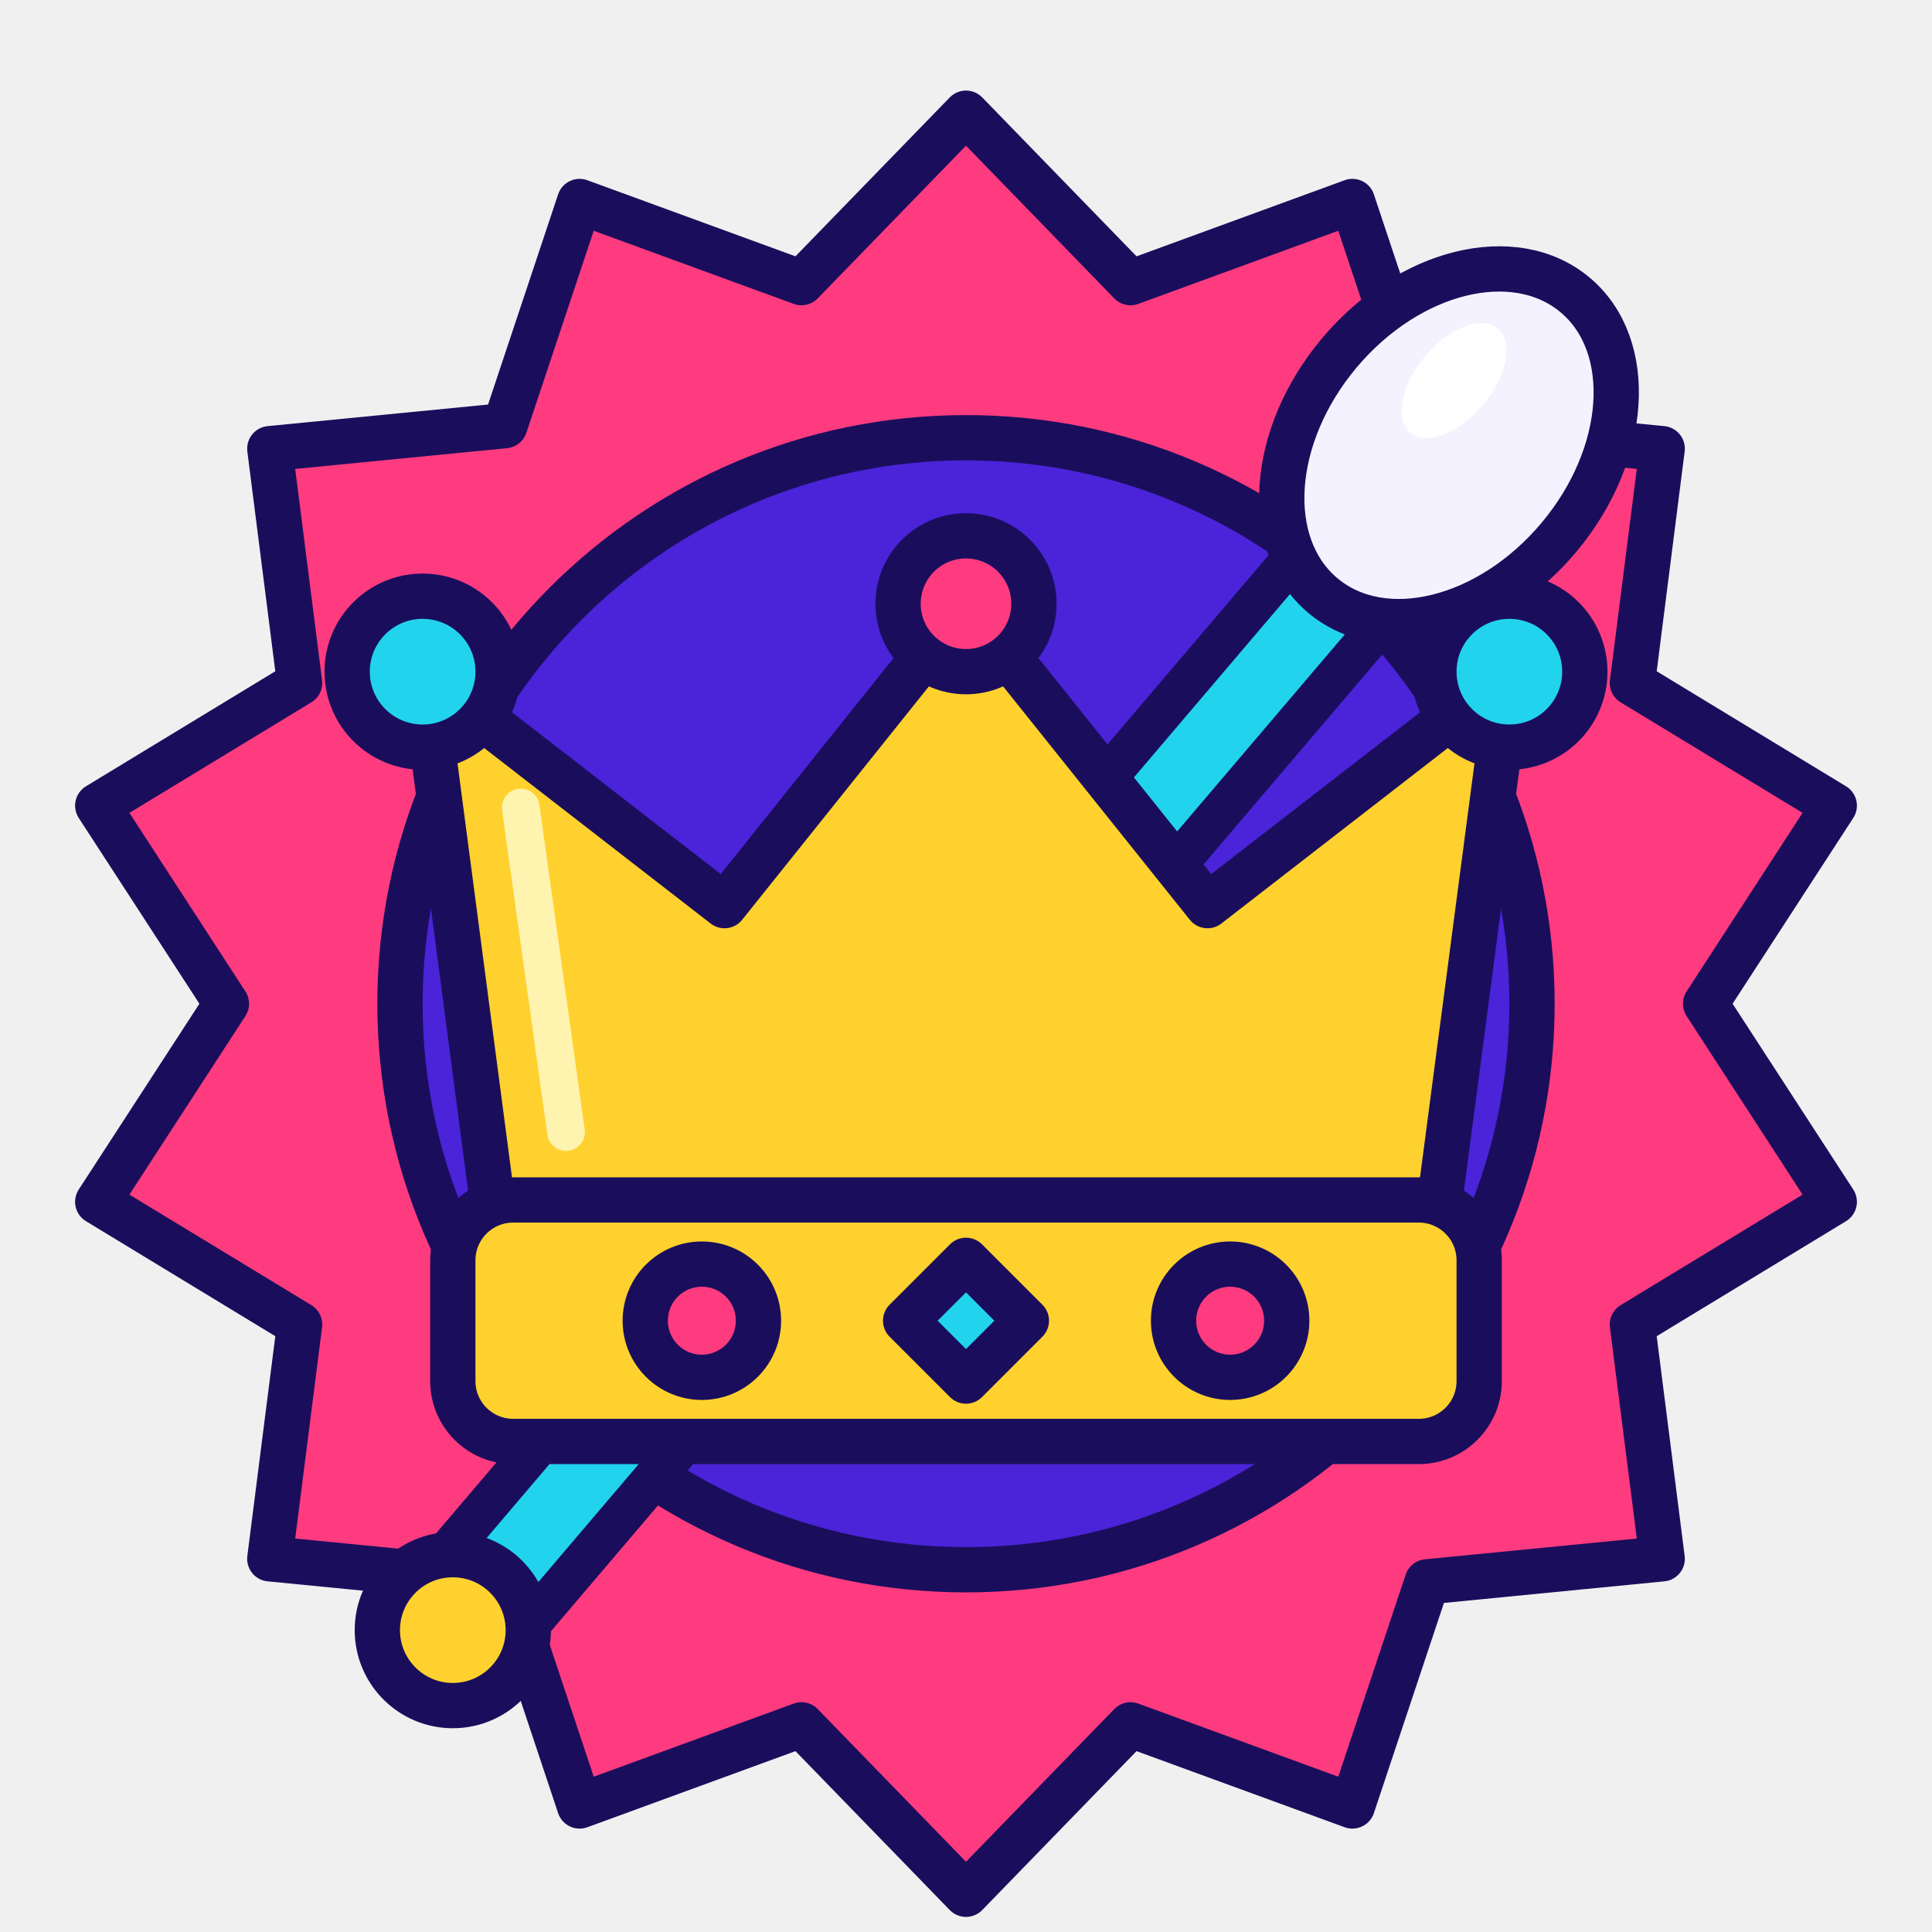
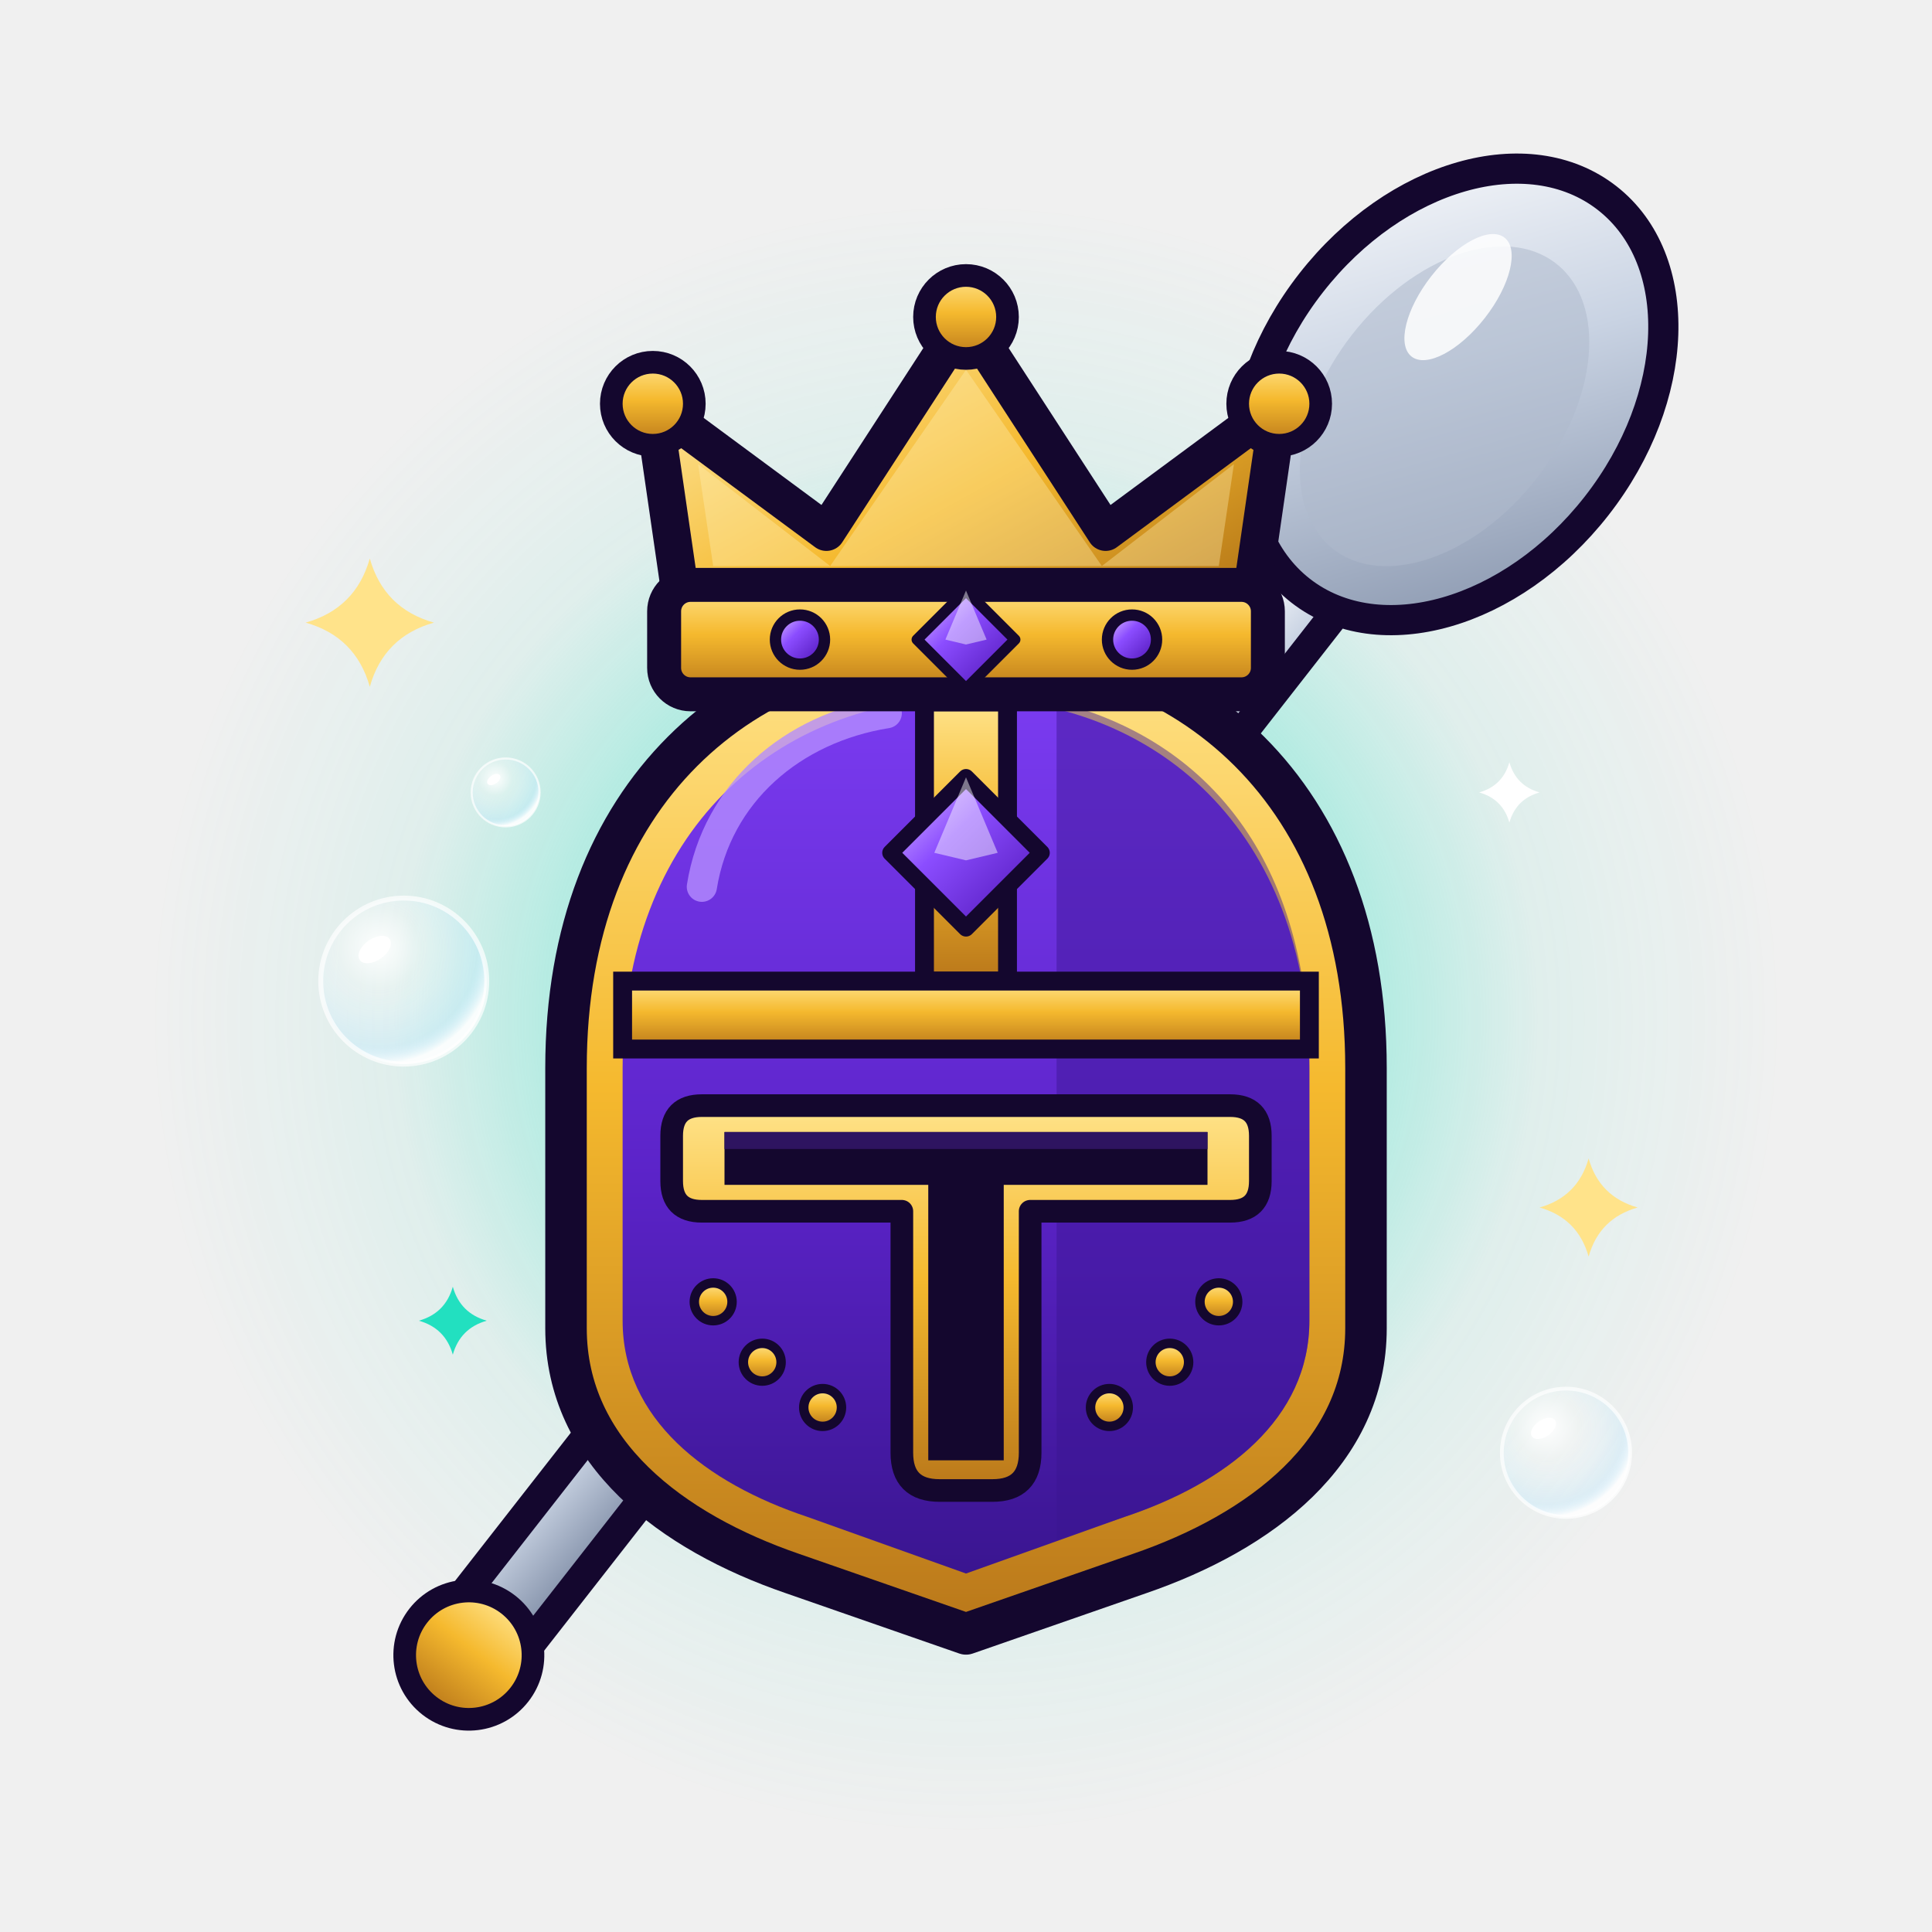
- <svg xmlns="http://www.w3.org/2000/svg" viewBox="0 0 512 512">
-   <g stroke="#1A0E5C" stroke-width="12" stroke-linejoin="round" stroke-linecap="round">
-     <path d="M256.0,30.0 L299.6,74.9 L358.4,53.4 L378.2,112.8 L440.5,118.9 L432.6,181.0 L486.1,213.5 L452.0,266.0 L486.1,318.5 L432.6,351.0 L440.5,413.1 L378.2,419.2 L358.4,478.6 L299.6,457.1 L256.0,502.0 L212.4,457.1 L153.6,478.6 L133.8,419.2 L71.5,413.1 L79.4,351.0 L25.9,318.5 L60.0,266.0 L25.9,213.5 L79.4,181.0 L71.5,118.9 L133.8,112.8 L153.6,53.4 L212.4,74.9 Z" fill="#FF3B7F" />
-     <circle cx="256" cy="266" r="150" fill="#4B23D9" />
-     <path d="M120 432 L360 150" fill="none" stroke-width="40" />
-     <path d="M120 432 L360 150" fill="none" stroke="#22D3EE" stroke-width="18" />
-     <circle cx="120" cy="432" r="20" fill="#FFD12E" />
-     <g transform="rotate(40 384 118)">
-       <ellipse cx="384" cy="118" rx="38" ry="52" fill="#F5F2FF" />
-       <ellipse cx="374" cy="104" rx="10" ry="18" fill="#fff" stroke="none" />
-     </g>
-     <path d="M132 330 L112 178 L192 240 L256 160 L320 240 L400 178 L380 330 Z" fill="#FFD12E" />
-     <path d="M150 300 L138 214" fill="none" stroke="#FFF3B0" stroke-width="10" />
-     <rect x="120" y="318" width="272" height="64" rx="16" fill="#FFD12E" />
-     <circle cx="112" cy="178" r="20" fill="#22D3EE" />
-     <circle cx="400" cy="178" r="20" fill="#22D3EE" />
-     <circle cx="256" cy="160" r="18" fill="#FF3B7F" />
-     <circle cx="186" cy="350" r="15" fill="#FF3B7F" />
-     <path d="M256 334 L272 350 L256 366 L240 350 Z" fill="#22D3EE" />
-     <circle cx="326" cy="350" r="15" fill="#FF3B7F" />
+ <svg xmlns="http://www.w3.org/2000/svg" viewBox="0 0 1024 1024">
+   <defs>
+     <linearGradient id="gold" x1="0" y1="0" x2="0" y2="1">
+       <stop offset="0" stop-color="#FFE38A" />
+       <stop offset=".45" stop-color="#F5B92E" />
+       <stop offset="1" stop-color="#B9771A" />
+     </linearGradient>
+     <linearGradient id="goldh" x1="0" y1="0" x2="1" y2="1">
+       <stop offset="0" stop-color="#FFF1B8" />
+       <stop offset=".5" stop-color="#F5B92E" />
+       <stop offset="1" stop-color="#9E5F10" />
+     </linearGradient>
+     <linearGradient id="pur" x1="0" y1="0" x2="0" y2="1">
+       <stop offset="0" stop-color="#7A3BF0" />
+       <stop offset=".55" stop-color="#5B23C8" />
+       <stop offset="1" stop-color="#3A1590" />
+     </linearGradient>
+     <linearGradient id="purp" x1="0" y1="0" x2="0" y2="1">
+       <stop offset="0" stop-color="#4C1CA8" />
+       <stop offset="1" stop-color="#25095E" />
+     </linearGradient>
+     <linearGradient id="gem" x1="0" y1="0" x2="1" y2="1">
+       <stop offset="0" stop-color="#E2C6FF" />
+       <stop offset=".4" stop-color="#8B4DFF" />
+       <stop offset="1" stop-color="#4A10B0" />
+     </linearGradient>
+     <linearGradient id="silv" x1="0" y1="0" x2="1" y2="1">
+       <stop offset="0" stop-color="#FFFFFF" />
+       <stop offset=".45" stop-color="#C9D3E3" />
+       <stop offset="1" stop-color="#7C8AA3" />
+     </linearGradient>
+     <linearGradient id="tealg" x1="0" y1="0" x2="0" y2="1">
+       <stop offset="0" stop-color="#8CFFE9" />
+       <stop offset="1" stop-color="#0FAF97" />
+     </linearGradient>
+     <radialGradient id="glow" cx=".5" cy=".5" r=".5">
+       <stop offset="0" stop-color="#22E0C0" stop-opacity=".95" />
+       <stop offset=".42" stop-color="#22E0C0" stop-opacity=".38" />
+       <stop offset=".7" stop-color="#22E0C0" stop-opacity=".08" />
+       <stop offset="1" stop-color="#22E0C0" stop-opacity="0" />
+     </radialGradient>
+     <radialGradient id="bub" cx=".35" cy=".3" r=".7">
+       <stop offset="0" stop-color="#fff" stop-opacity=".95" />
+       <stop offset=".35" stop-color="#fff" stop-opacity=".25" />
+       <stop offset=".85" stop-color="#BFE9FF" stop-opacity=".35" />
+       <stop offset="1" stop-color="#fff" stop-opacity=".9" />
+     </radialGradient>
+   </defs>
+   <circle cx="512" cy="540" r="440" fill="url(#glow)" />
+   <g transform="rotate(38 512 540)">
+     <rect x="490" y="210" width="44" height="760" rx="22" fill="url(#silv)" stroke="#14072E" stroke-width="16" />
+     <rect x="474" y="770" width="76" height="40" rx="14" fill="url(#gold)" stroke="#14072E" stroke-width="12" />
+     <circle cx="512" cy="968" r="34" fill="url(#gold)" stroke="#14072E" stroke-width="12" />
+     <ellipse cx="512" cy="120" rx="96" ry="132" fill="url(#silv)" stroke="#14072E" stroke-width="16" />
+     <ellipse cx="512" cy="128" rx="62" ry="96" fill="#AEB9CC" opacity=".55" />
+     <ellipse cx="482" cy="78" rx="18" ry="40" fill="#fff" opacity=".85" />
  </g>
+   <path d="M300 566C300 420 394 340 512 340C630 340 724 420 724 566L724 704C724 770 668 812 604 834L512 866L420 834C356 812 300 770 300 704Z" fill="url(#gold)" stroke="#14072E" stroke-width="22" stroke-linejoin="round" />
+   <path d="M330 566C330 440 412 370 512 370C612 370 694 440 694 566L694 700C694 752 650 786 596 804L512 834L428 804C374 786 330 752 330 700Z" fill="url(#pur)" />
+   <path d="M560 372C640 392 694 456 694 566L694 700C694 752 650 786 596 804L560 816Z" fill="#3A1590" opacity=".45" />
+   <path d="M372 470C380 420 420 386 470 378" fill="none" stroke="#B48CFF" stroke-width="16" stroke-linecap="round" opacity=".8" />
+   <path d="M490 372H534V520H490Z" fill="url(#gold)" stroke="#14072E" stroke-width="10" />
+   <path d="M330 520H694V556H330Z" fill="url(#gold)" stroke="#14072E" stroke-width="10" />
+   <path d="M372 586H652Q668 586 668 602V626Q668 642 652 642H546V770Q546 790 526 790H498Q478 790 478 770V642H372Q356 642 356 626V602Q356 586 372 586Z" fill="url(#gold)" stroke="#14072E" stroke-width="12" stroke-linejoin="round" />
+   <path d="M384 600H640V628H532V774H492V628H384Z" fill="#14072E" />
+   <path d="M384 600H640V609H384Z" fill="#2E1460" />
+   <circle cx="378" cy="690" r="10" fill="url(#gold)" stroke="#14072E" stroke-width="5" />
+   <circle cx="404" cy="722" r="10" fill="url(#gold)" stroke="#14072E" stroke-width="5" />
+   <circle cx="436" cy="746" r="10" fill="url(#gold)" stroke="#14072E" stroke-width="5" />
+   <circle cx="646" cy="690" r="10" fill="url(#gold)" stroke="#14072E" stroke-width="5" />
+   <circle cx="620" cy="722" r="10" fill="url(#gold)" stroke="#14072E" stroke-width="5" />
+   <circle cx="588" cy="746" r="10" fill="url(#gold)" stroke="#14072E" stroke-width="5" />
+   <path d="M512 412L552 452L512 492L472 452Z" fill="url(#gem)" stroke="#14072E" stroke-width="8.8" stroke-linejoin="round" />
+   <path d="M512 412L528.8 452L512 456.0L495.2 452Z" fill="#fff" opacity=".45" />
+   <path d="M366 352L346 214L438 282L512 168L586 282L678 214L658 352Z" fill="url(#goldh)" stroke="#14072E" stroke-width="20" stroke-linejoin="round" />
+   <path d="M378 300L370 246L440 300L512 196L584 300L654 246L646 300Z" fill="#FFF1B8" opacity=".35" />
+   <rect x="352" y="310" width="320" height="58" rx="14" fill="url(#gold)" stroke="#14072E" stroke-width="18" />
+   <circle cx="346" cy="214" r="22" fill="url(#gold)" stroke="#14072E" stroke-width="12" />
+   <circle cx="512" cy="168" r="22" fill="url(#gold)" stroke="#14072E" stroke-width="12" />
+   <circle cx="678" cy="214" r="22" fill="url(#gold)" stroke="#14072E" stroke-width="12" />
+   <path d="M512 313L538 339L512 365L486 339Z" fill="url(#gem)" stroke="#14072E" stroke-width="5.7" stroke-linejoin="round" />
+   <path d="M512 313L522.92 339L512 341.6L501.08 339Z" fill="#fff" opacity=".45" />
+   <circle cx="424" cy="339" r="13" fill="url(#gem)" stroke="#14072E" stroke-width="6" />
+   <circle cx="600" cy="339" r="13" fill="url(#gem)" stroke="#14072E" stroke-width="6" />
+   <path d="M196 296Q203.48 322.52 230 330Q203.48 337.48 196 364Q188.52 337.48 162 330Q188.52 322.52 196 296Z" fill="#FFE38A" />
+   <path d="M842 614Q847.72 634.28 868 640Q847.72 645.72 842 666Q836.28 645.72 816 640Q836.28 634.28 842 614Z" fill="#FFE38A" />
+   <path d="M240 682Q243.96 696.04 258 700Q243.96 703.96 240 718Q236.04 703.96 222 700Q236.04 696.04 240 682Z" fill="#22E0C0" />
+   <path d="M800 404Q803.52 416.48 816 420Q803.52 423.52 800 436Q796.48 423.52 784 420Q796.48 416.48 800 404Z" fill="#fff" />
+   <circle cx="214" cy="520" r="44" fill="url(#bub)" stroke="#fff" stroke-opacity=".7" stroke-width="2.6" />
+   <ellipse cx="198.6" cy="503.28" rx="9.68" ry="5.72" fill="#fff" transform="rotate(-35 198.6 503.28)" />
+   <circle cx="830" cy="770" r="34" fill="url(#bub)" stroke="#fff" stroke-opacity=".7" stroke-width="2.0" />
+   <ellipse cx="818.1" cy="757.08" rx="7.48" ry="4.42" fill="#fff" transform="rotate(-35 818.1 757.08)" />
+   <circle cx="268" cy="420" r="18" fill="url(#bub)" stroke="#fff" stroke-opacity=".7" stroke-width="1.1" />
+   <ellipse cx="261.7" cy="413.16" rx="3.96" ry="2.34" fill="#fff" transform="rotate(-35 261.7 413.16)" />
</svg>
